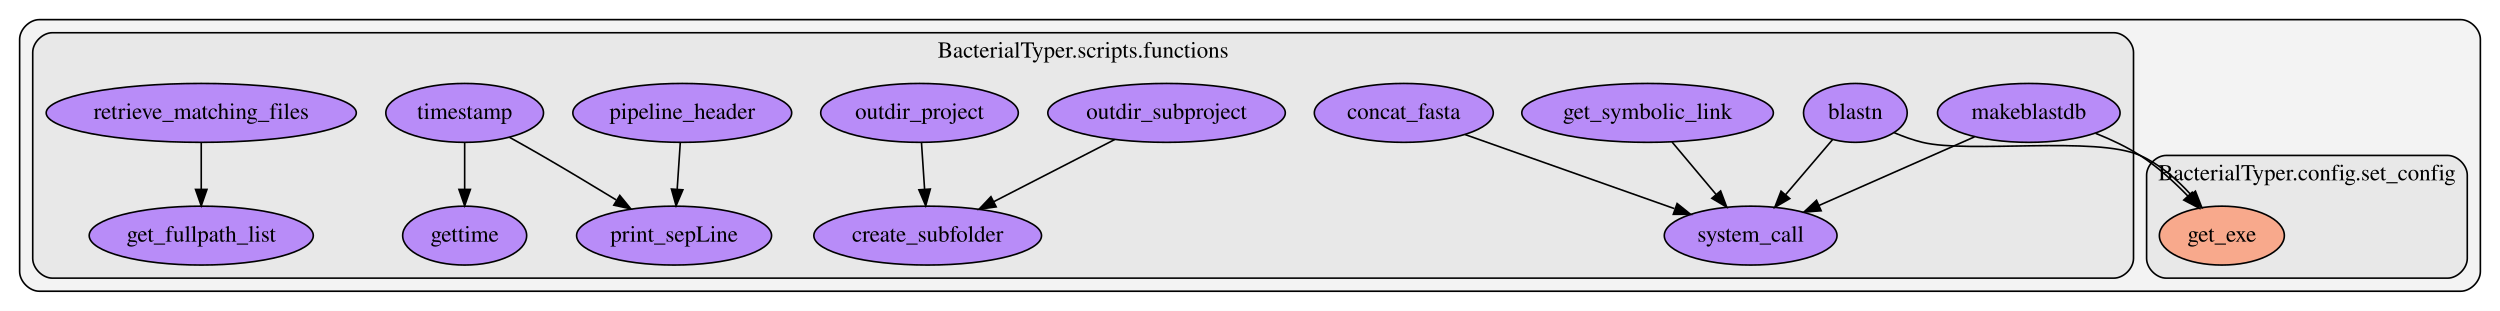
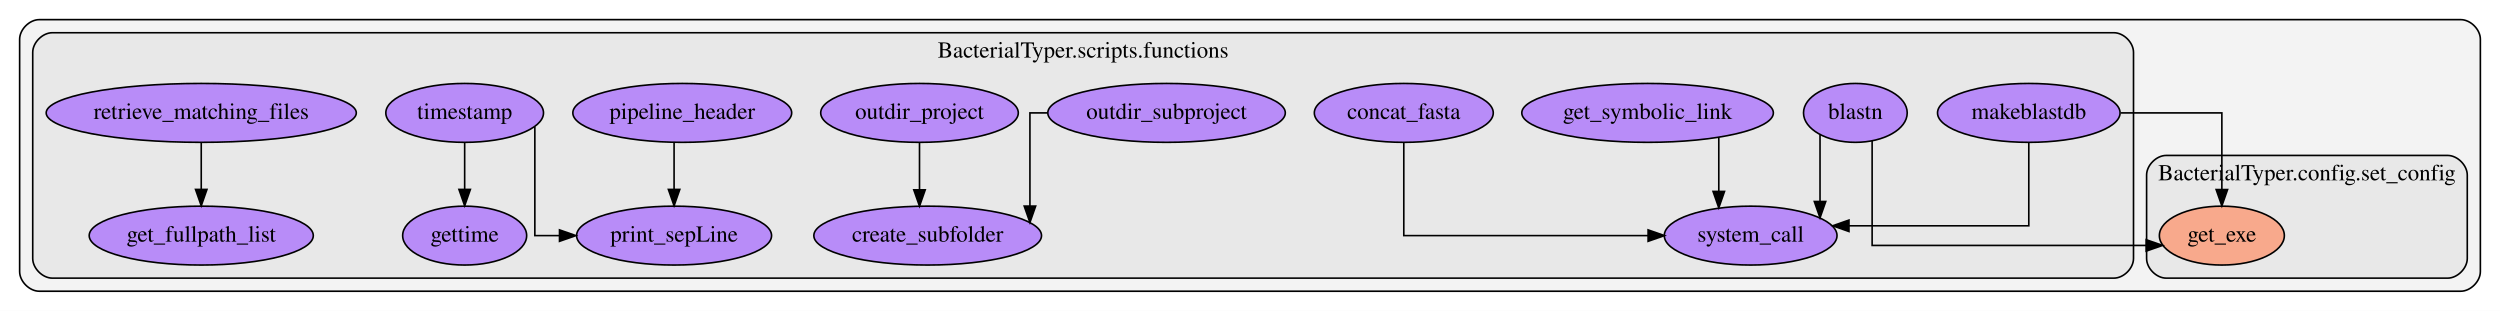
<svg xmlns="http://www.w3.org/2000/svg" width="1528pt" height="190pt" viewBox="0.00 0.00 1528.00 190.00">
  <g id="graph0" class="graph" transform="scale(1 1) rotate(0) translate(4 186)">
    <polygon fill="#ffffff" stroke="transparent" points="-4,4 -4,-186 1524,-186 1524,4 -4,4" />
    <g id="clust1" class="cluster">
      <path fill="#808080" fill-opacity="0.094" stroke="#000000" d="M20,-8C20,-8 1500,-8 1500,-8 1506,-8 1512,-14 1512,-20 1512,-20 1512,-162 1512,-162 1512,-168 1506,-174 1500,-174 1500,-174 20,-174 20,-174 14,-174 8,-168 8,-162 8,-162 8,-20 8,-20 8,-14 14,-8 20,-8" />
    </g>
    <g id="clust2" class="cluster">
      <path fill="#808080" fill-opacity="0.094" stroke="#000000" d="M1320,-16C1320,-16 1492,-16 1492,-16 1498,-16 1504,-22 1504,-28 1504,-28 1504,-79 1504,-79 1504,-85 1498,-91 1492,-91 1492,-91 1320,-91 1320,-91 1314,-91 1308,-85 1308,-79 1308,-79 1308,-28 1308,-28 1308,-22 1314,-16 1320,-16" />
      <text text-anchor="middle" x="1406" y="-75.8" font-family="Times,serif" font-size="14.00" fill="#000000">BacterialTyper.config.set_config</text>
    </g>
    <g id="clust3" class="cluster">
      <path fill="#808080" fill-opacity="0.094" stroke="#000000" d="M28,-16C28,-16 1288,-16 1288,-16 1294,-16 1300,-22 1300,-28 1300,-28 1300,-154 1300,-154 1300,-160 1294,-166 1288,-166 1288,-166 28,-166 28,-166 22,-166 16,-160 16,-154 16,-154 16,-28 16,-28 16,-22 22,-16 28,-16" />
      <text text-anchor="middle" x="658" y="-150.8" font-family="Times,serif" font-size="14.00" fill="#000000">BacterialTyper.scripts.functions</text>
    </g>
    <g id="node1" class="node">
      <ellipse fill="#ff8e65" fill-opacity="0.698" stroke="#000000" cx="1354" cy="-42" rx="38.194" ry="18" />
      <text text-anchor="middle" x="1354" y="-38.3" font-family="Times,serif" font-size="14.00" fill="#000000">get_exe</text>
    </g>
    <g id="node2" class="node">
      <ellipse fill="#a365ff" fill-opacity="0.698" stroke="#000000" cx="1130" cy="-117" rx="31.695" ry="18" />
      <text text-anchor="middle" x="1130" y="-113.3" font-family="Times,serif" font-size="14.00" fill="#000000">blastn</text>
    </g>
    <g id="edge10" class="edge">
-       <path fill="none" stroke="#000000" d="M1153.787,-104.874C1159.31,-102.536 1165.257,-100.386 1171,-99 1199.782,-92.052 1276.937,-103.011 1304,-91 1315.977,-85.685 1326.734,-76.156 1335.174,-66.905" />
-       <polygon fill="#000000" stroke="#000000" points="1337.844,-69.168 1341.695,-59.298 1332.53,-64.612 1337.844,-69.168" />
+       <path fill="none" stroke="#000000" d="M1140.246,-99.822C1140.246,-76.045 1140.246,-36 1140.246,-36 1140.246,-36 1307.74,-36 1307.74,-36" />
+       <polygon fill="#000000" stroke="#000000" points="1307.74,-39.5 1317.74,-36 1307.74,-32.5 1307.74,-39.5" />
    </g>
    <g id="node14" class="node">
      <ellipse fill="#a365ff" fill-opacity="0.698" stroke="#000000" cx="1066" cy="-42" rx="52.791" ry="18" />
      <text text-anchor="middle" x="1066" y="-38.3" font-family="Times,serif" font-size="14.00" fill="#000000">system_call</text>
    </g>
    <g id="edge9" class="edge">
-       <path fill="none" stroke="#000000" d="M1116.113,-100.726C1107.711,-90.88 1096.826,-78.124 1087.348,-67.017" />
-       <polygon fill="#000000" stroke="#000000" points="1089.904,-64.621 1080.751,-59.286 1084.58,-69.165 1089.904,-64.621" />
+       <path fill="none" stroke="#000000" d="M1108.399,-103.591C1108.399,-103.591 1108.399,-62.861 1108.399,-62.861" />
+       <polygon fill="#000000" stroke="#000000" points="1111.899,-62.861 1108.399,-52.861 1104.899,-62.861 1111.899,-62.861" />
    </g>
    <g id="node3" class="node">
      <ellipse fill="#a365ff" fill-opacity="0.698" stroke="#000000" cx="854" cy="-117" rx="54.691" ry="18" />
      <text text-anchor="middle" x="854" y="-113.3" font-family="Times,serif" font-size="14.00" fill="#000000">concat_fasta</text>
    </g>
    <g id="edge11" class="edge">
-       <path fill="none" stroke="#000000" d="M891.413,-103.764C927.095,-91.141 980.947,-72.089 1019.4,-58.486" />
-       <polygon fill="#000000" stroke="#000000" points="1021.055,-61.613 1029.315,-54.978 1018.721,-55.014 1021.055,-61.613" />
+       <path fill="none" stroke="#000000" d="M854,-98.845C854,-76.648 854,-42 854,-42 854,-42 1003.323,-42 1003.323,-42" />
+       <polygon fill="#000000" stroke="#000000" points="1003.323,-45.5 1013.323,-42 1003.323,-38.5 1003.323,-45.5" />
    </g>
    <g id="node4" class="node">
      <ellipse fill="#a365ff" fill-opacity="0.698" stroke="#000000" cx="563" cy="-42" rx="69.588" ry="18" />
      <text text-anchor="middle" x="563" y="-38.3" font-family="Times,serif" font-size="14.00" fill="#000000">create_subfolder</text>
    </g>
    <g id="node5" class="node">
      <ellipse fill="#a365ff" fill-opacity="0.698" stroke="#000000" cx="119" cy="-42" rx="68.489" ry="18" />
      <text text-anchor="middle" x="119" y="-38.3" font-family="Times,serif" font-size="14.00" fill="#000000">get_fullpath_list</text>
    </g>
    <g id="node6" class="node">
      <ellipse fill="#a365ff" fill-opacity="0.698" stroke="#000000" cx="1003" cy="-117" rx="76.887" ry="18" />
      <text text-anchor="middle" x="1003" y="-113.3" font-family="Times,serif" font-size="14.00" fill="#000000">get_symbolic_link</text>
    </g>
    <g id="edge5" class="edge">
-       <path fill="none" stroke="#000000" d="M1017.93,-99.226C1025.991,-89.63 1036.075,-77.624 1044.923,-67.091" />
-       <polygon fill="#000000" stroke="#000000" points="1047.642,-69.296 1051.394,-59.388 1042.282,-64.793 1047.642,-69.296" />
+       <path fill="none" stroke="#000000" d="M1046.524,-101.823C1046.524,-101.823 1046.524,-68.986 1046.524,-68.986" />
+       <polygon fill="#000000" stroke="#000000" points="1050.024,-68.986 1046.524,-58.986 1043.024,-68.987 1050.024,-68.986" />
    </g>
    <g id="node7" class="node">
      <ellipse fill="#a365ff" fill-opacity="0.698" stroke="#000000" cx="280" cy="-42" rx="37.894" ry="18" />
      <text text-anchor="middle" x="280" y="-38.3" font-family="Times,serif" font-size="14.00" fill="#000000">gettime</text>
    </g>
    <g id="node8" class="node">
      <ellipse fill="#a365ff" fill-opacity="0.698" stroke="#000000" cx="1236" cy="-117" rx="55.79" ry="18" />
      <text text-anchor="middle" x="1236" y="-113.3" font-family="Times,serif" font-size="14.00" fill="#000000">makeblastdb</text>
    </g>
    <g id="edge8" class="edge">
-       <path fill="none" stroke="#000000" d="M1276.873,-104.489C1286.147,-100.815 1295.701,-96.322 1304,-91 1314.603,-84.2 1324.816,-74.875 1333.217,-66.183" />
-       <polygon fill="#000000" stroke="#000000" points="1335.848,-68.494 1340.097,-58.788 1330.723,-63.726 1335.848,-68.494" />
+       <path fill="none" stroke="#000000" d="M1292.235,-117C1322.627,-117 1354,-117 1354,-117 1354,-117 1354,-70.155 1354,-70.155" />
+       <polygon fill="#000000" stroke="#000000" points="1357.5,-70.155 1354,-60.155 1350.5,-70.155 1357.5,-70.155" />
    </g>
    <g id="edge7" class="edge">
-       <path fill="none" stroke="#000000" d="M1202.819,-102.361C1175.615,-90.36 1136.961,-73.306 1107.673,-60.385" />
-       <polygon fill="#000000" stroke="#000000" points="1109.082,-57.181 1098.52,-56.347 1106.256,-63.586 1109.082,-57.181" />
+       <path fill="none" stroke="#000000" d="M1236,-98.871C1236,-78.428 1236,-48 1236,-48 1236,-48 1126.086,-48 1126.086,-48" />
+       <polygon fill="#000000" stroke="#000000" points="1126.086,-44.5 1116.086,-48 1126.086,-51.5 1126.086,-44.5" />
    </g>
    <g id="node9" class="node">
      <ellipse fill="#a365ff" fill-opacity="0.698" stroke="#000000" cx="558" cy="-117" rx="60.389" ry="18" />
      <text text-anchor="middle" x="558" y="-113.3" font-family="Times,serif" font-size="14.00" fill="#000000">outdir_project</text>
    </g>
    <g id="edge3" class="edge">
-       <path fill="none" stroke="#000000" d="M559.21,-98.845C559.777,-90.34 560.466,-80.008 561.1,-70.496" />
-       <polygon fill="#000000" stroke="#000000" points="564.61,-70.459 561.784,-60.248 557.626,-69.993 564.61,-70.459" />
+       <path fill="none" stroke="#000000" d="M558,-98.845C558,-98.845 558,-69.988 558,-69.988" />
+       <polygon fill="#000000" stroke="#000000" points="561.5,-69.988 558,-59.988 554.5,-69.988 561.5,-69.988" />
    </g>
    <g id="node10" class="node">
      <ellipse fill="#a365ff" fill-opacity="0.698" stroke="#000000" cx="709" cy="-117" rx="72.588" ry="18" />
      <text text-anchor="middle" x="709" y="-113.3" font-family="Times,serif" font-size="14.00" fill="#000000">outdir_subproject</text>
    </g>
    <g id="edge4" class="edge">
-       <path fill="none" stroke="#000000" d="M677.32,-100.726C655.627,-89.582 626.675,-74.71 603.335,-62.72" />
-       <polygon fill="#000000" stroke="#000000" points="604.861,-59.569 594.367,-58.113 601.663,-65.796 604.861,-59.569" />
+       <path fill="none" stroke="#000000" d="M636.07,-117C629.634,-117 625.494,-117 625.494,-117 625.494,-117 625.494,-60.026 625.494,-60.026" />
+       <polygon fill="#000000" stroke="#000000" points="628.994,-60.026 625.494,-50.026 621.994,-60.026 628.994,-60.026" />
    </g>
    <g id="node11" class="node">
      <ellipse fill="#a365ff" fill-opacity="0.698" stroke="#000000" cx="413" cy="-117" rx="66.888" ry="18" />
      <text text-anchor="middle" x="413" y="-113.3" font-family="Times,serif" font-size="14.00" fill="#000000">pipeline_header</text>
    </g>
    <g id="node12" class="node">
      <ellipse fill="#a365ff" fill-opacity="0.698" stroke="#000000" cx="408" cy="-42" rx="59.59" ry="18" />
      <text text-anchor="middle" x="408" y="-38.3" font-family="Times,serif" font-size="14.00" fill="#000000">print_sepLine</text>
    </g>
    <g id="edge12" class="edge">
-       <path fill="none" stroke="#000000" d="M411.79,-98.845C411.223,-90.34 410.534,-80.008 409.9,-70.496" />
-       <polygon fill="#000000" stroke="#000000" points="413.374,-69.993 409.216,-60.248 406.39,-70.459 413.374,-69.993" />
+       <path fill="none" stroke="#000000" d="M408,-98.845C408,-98.845 408,-70.248 408,-70.248" />
+       <polygon fill="#000000" stroke="#000000" points="411.5,-70.248 408,-60.248 404.5,-70.248 411.5,-70.248" />
    </g>
    <g id="node13" class="node">
      <ellipse fill="#a365ff" fill-opacity="0.698" stroke="#000000" cx="119" cy="-117" rx="94.783" ry="18" />
      <text text-anchor="middle" x="119" y="-113.3" font-family="Times,serif" font-size="14.00" fill="#000000">retrieve_matching_files</text>
    </g>
    <g id="edge6" class="edge">
-       <path fill="none" stroke="#000000" d="M119,-98.845C119,-90.34 119,-80.008 119,-70.496" />
+       <path fill="none" stroke="#000000" d="M119,-98.845C119,-98.845 119,-70.248 119,-70.248" />
      <polygon fill="#000000" stroke="#000000" points="122.5,-70.248 119,-60.248 115.5,-70.248 122.5,-70.248" />
    </g>
    <g id="node15" class="node">
      <ellipse fill="#a365ff" fill-opacity="0.698" stroke="#000000" cx="280" cy="-117" rx="48.192" ry="18" />
      <text text-anchor="middle" x="280" y="-113.3" font-family="Times,serif" font-size="14.00" fill="#000000">timestamp</text>
    </g>
    <g id="edge1" class="edge">
-       <path fill="none" stroke="#000000" d="M280,-98.845C280,-90.34 280,-80.008 280,-70.496" />
+       <path fill="none" stroke="#000000" d="M280,-98.845C280,-98.845 280,-70.248 280,-70.248" />
      <polygon fill="#000000" stroke="#000000" points="283.5,-70.248 280,-60.248 276.5,-70.248 283.5,-70.248" />
    </g>
    <g id="edge2" class="edge">
-       <path fill="none" stroke="#000000" d="M307.439,-102.055C313.883,-98.48 320.705,-94.644 327,-91 342.053,-82.288 358.501,-72.406 372.62,-63.81" />
-       <polygon fill="#000000" stroke="#000000" points="374.813,-66.571 381.523,-58.372 371.164,-60.597 374.813,-66.571" />
+       <path fill="none" stroke="#000000" d="M322.896,-108.687C322.896,-89.16 322.896,-42 322.896,-42 322.896,-42 337.97,-42 337.97,-42" />
+       <polygon fill="#000000" stroke="#000000" points="337.97,-45.5 347.97,-42 337.97,-38.5 337.97,-45.5" />
    </g>
  </g>
</svg>
